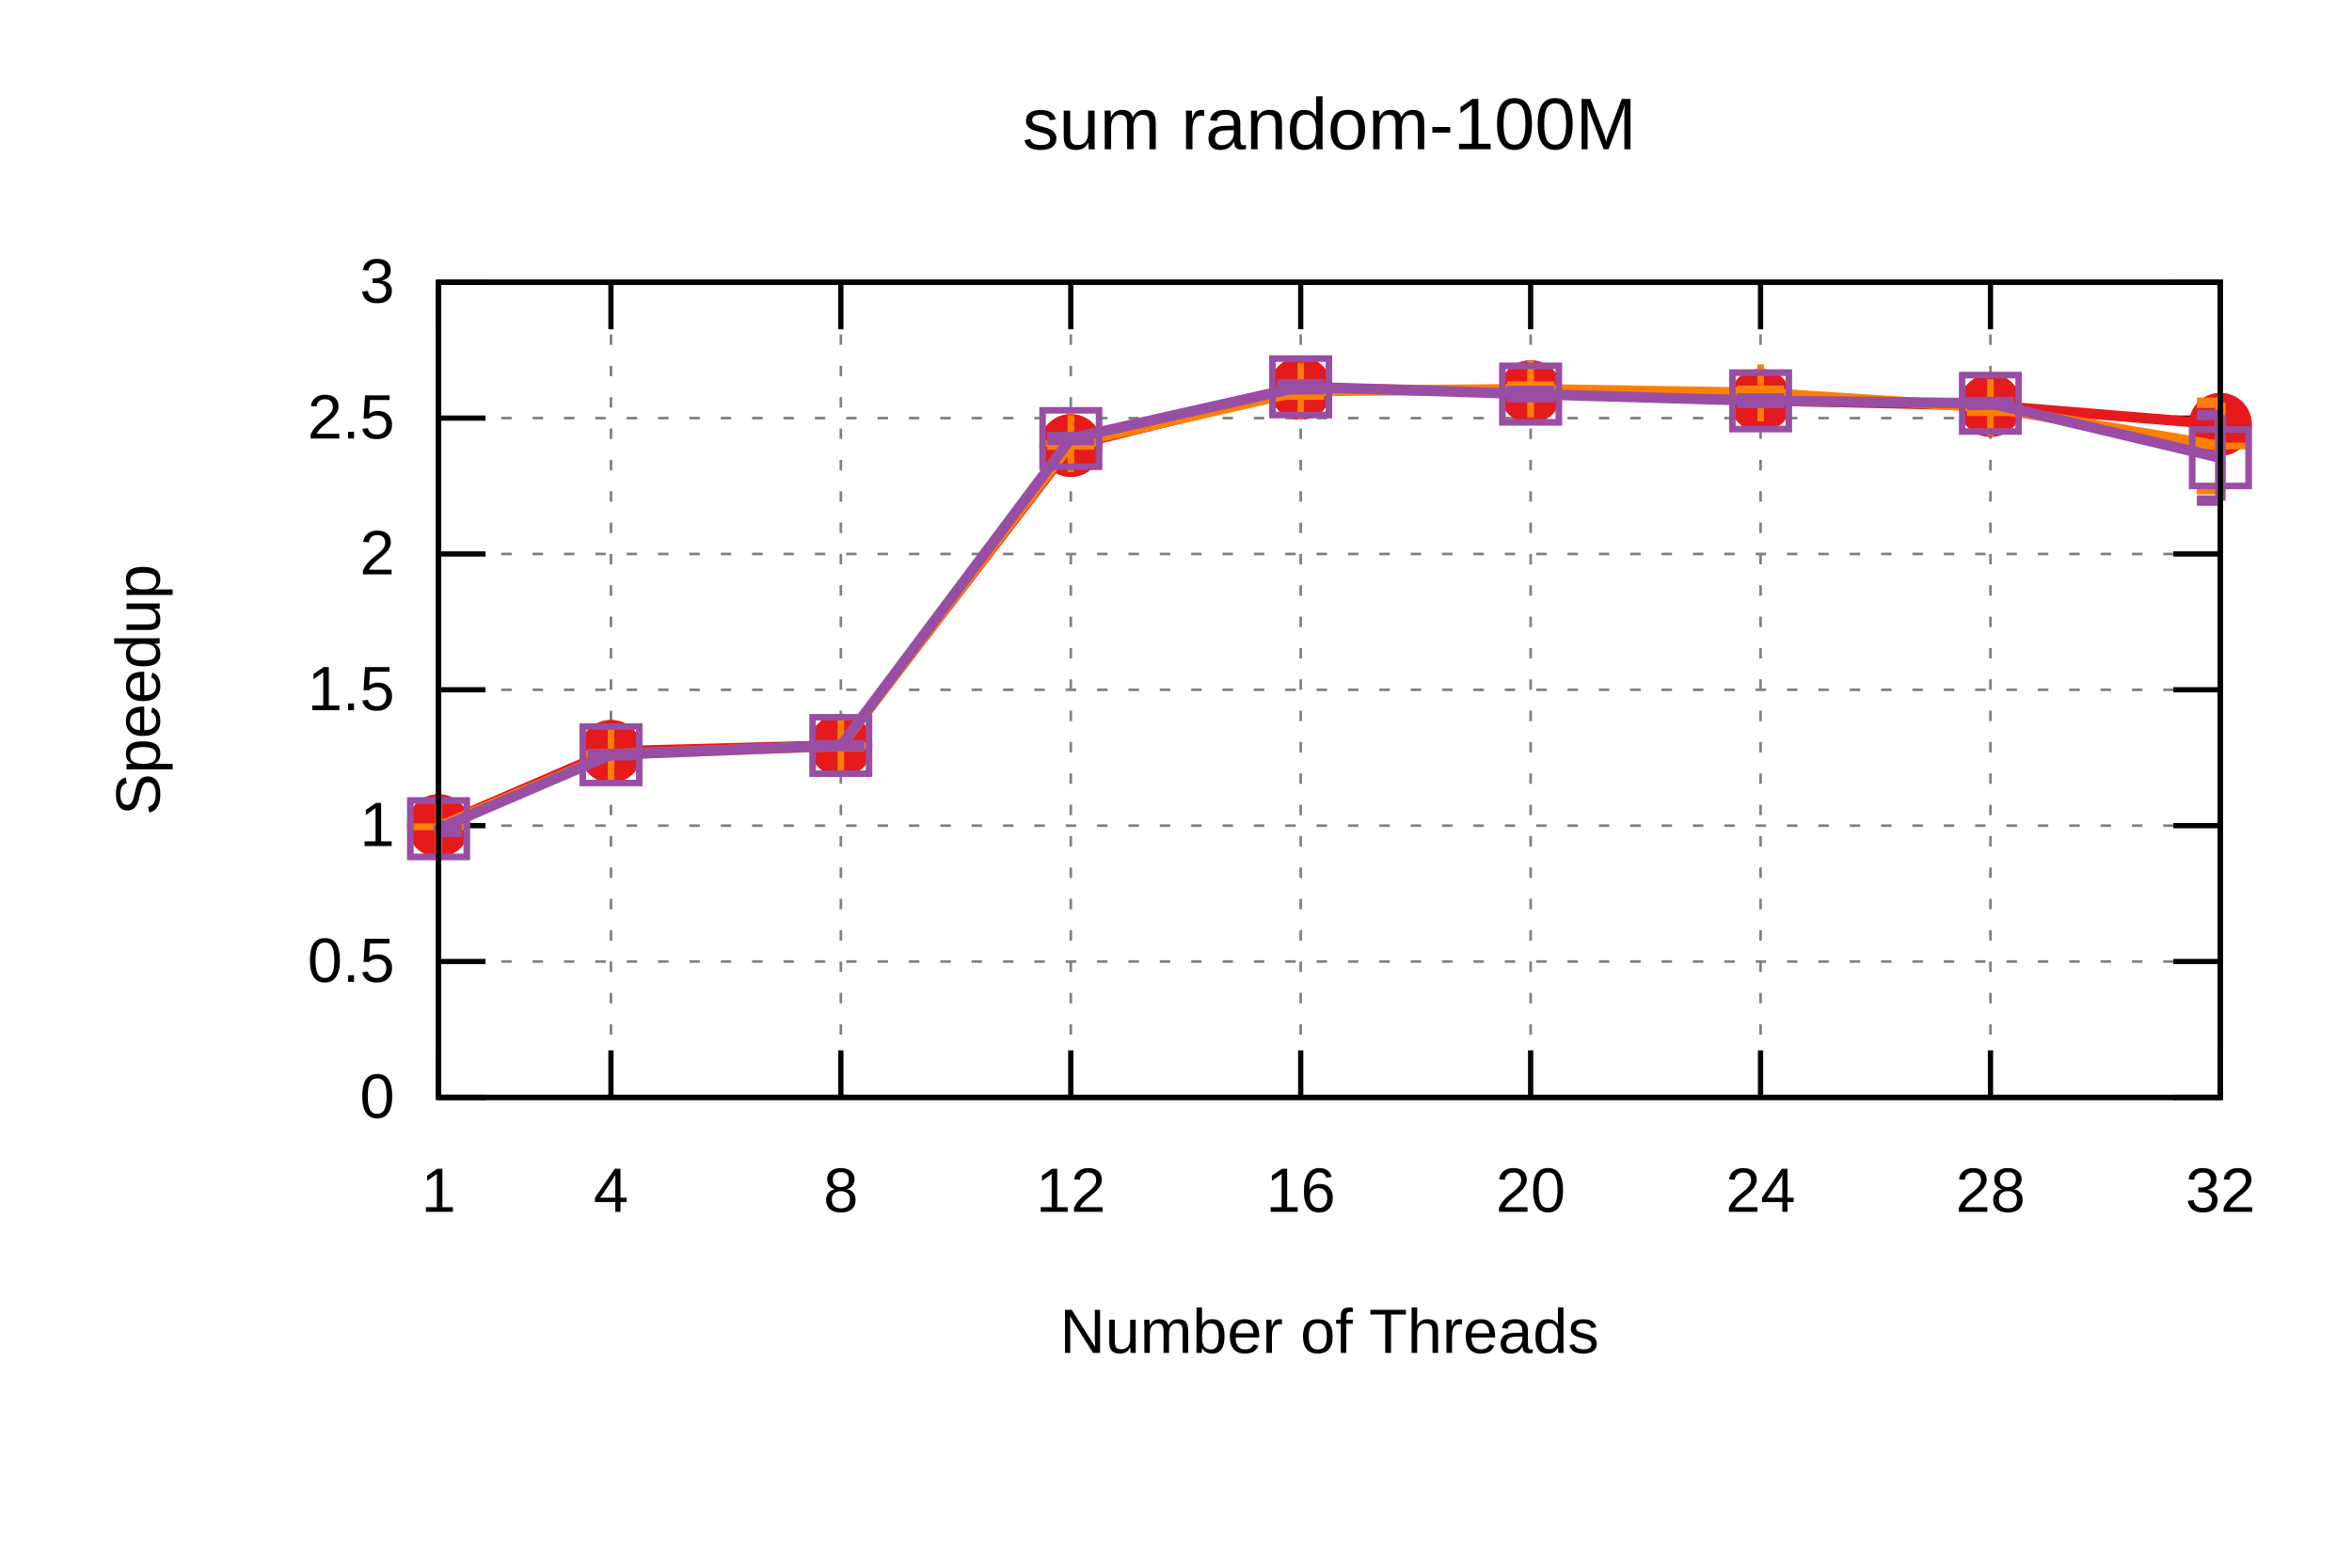
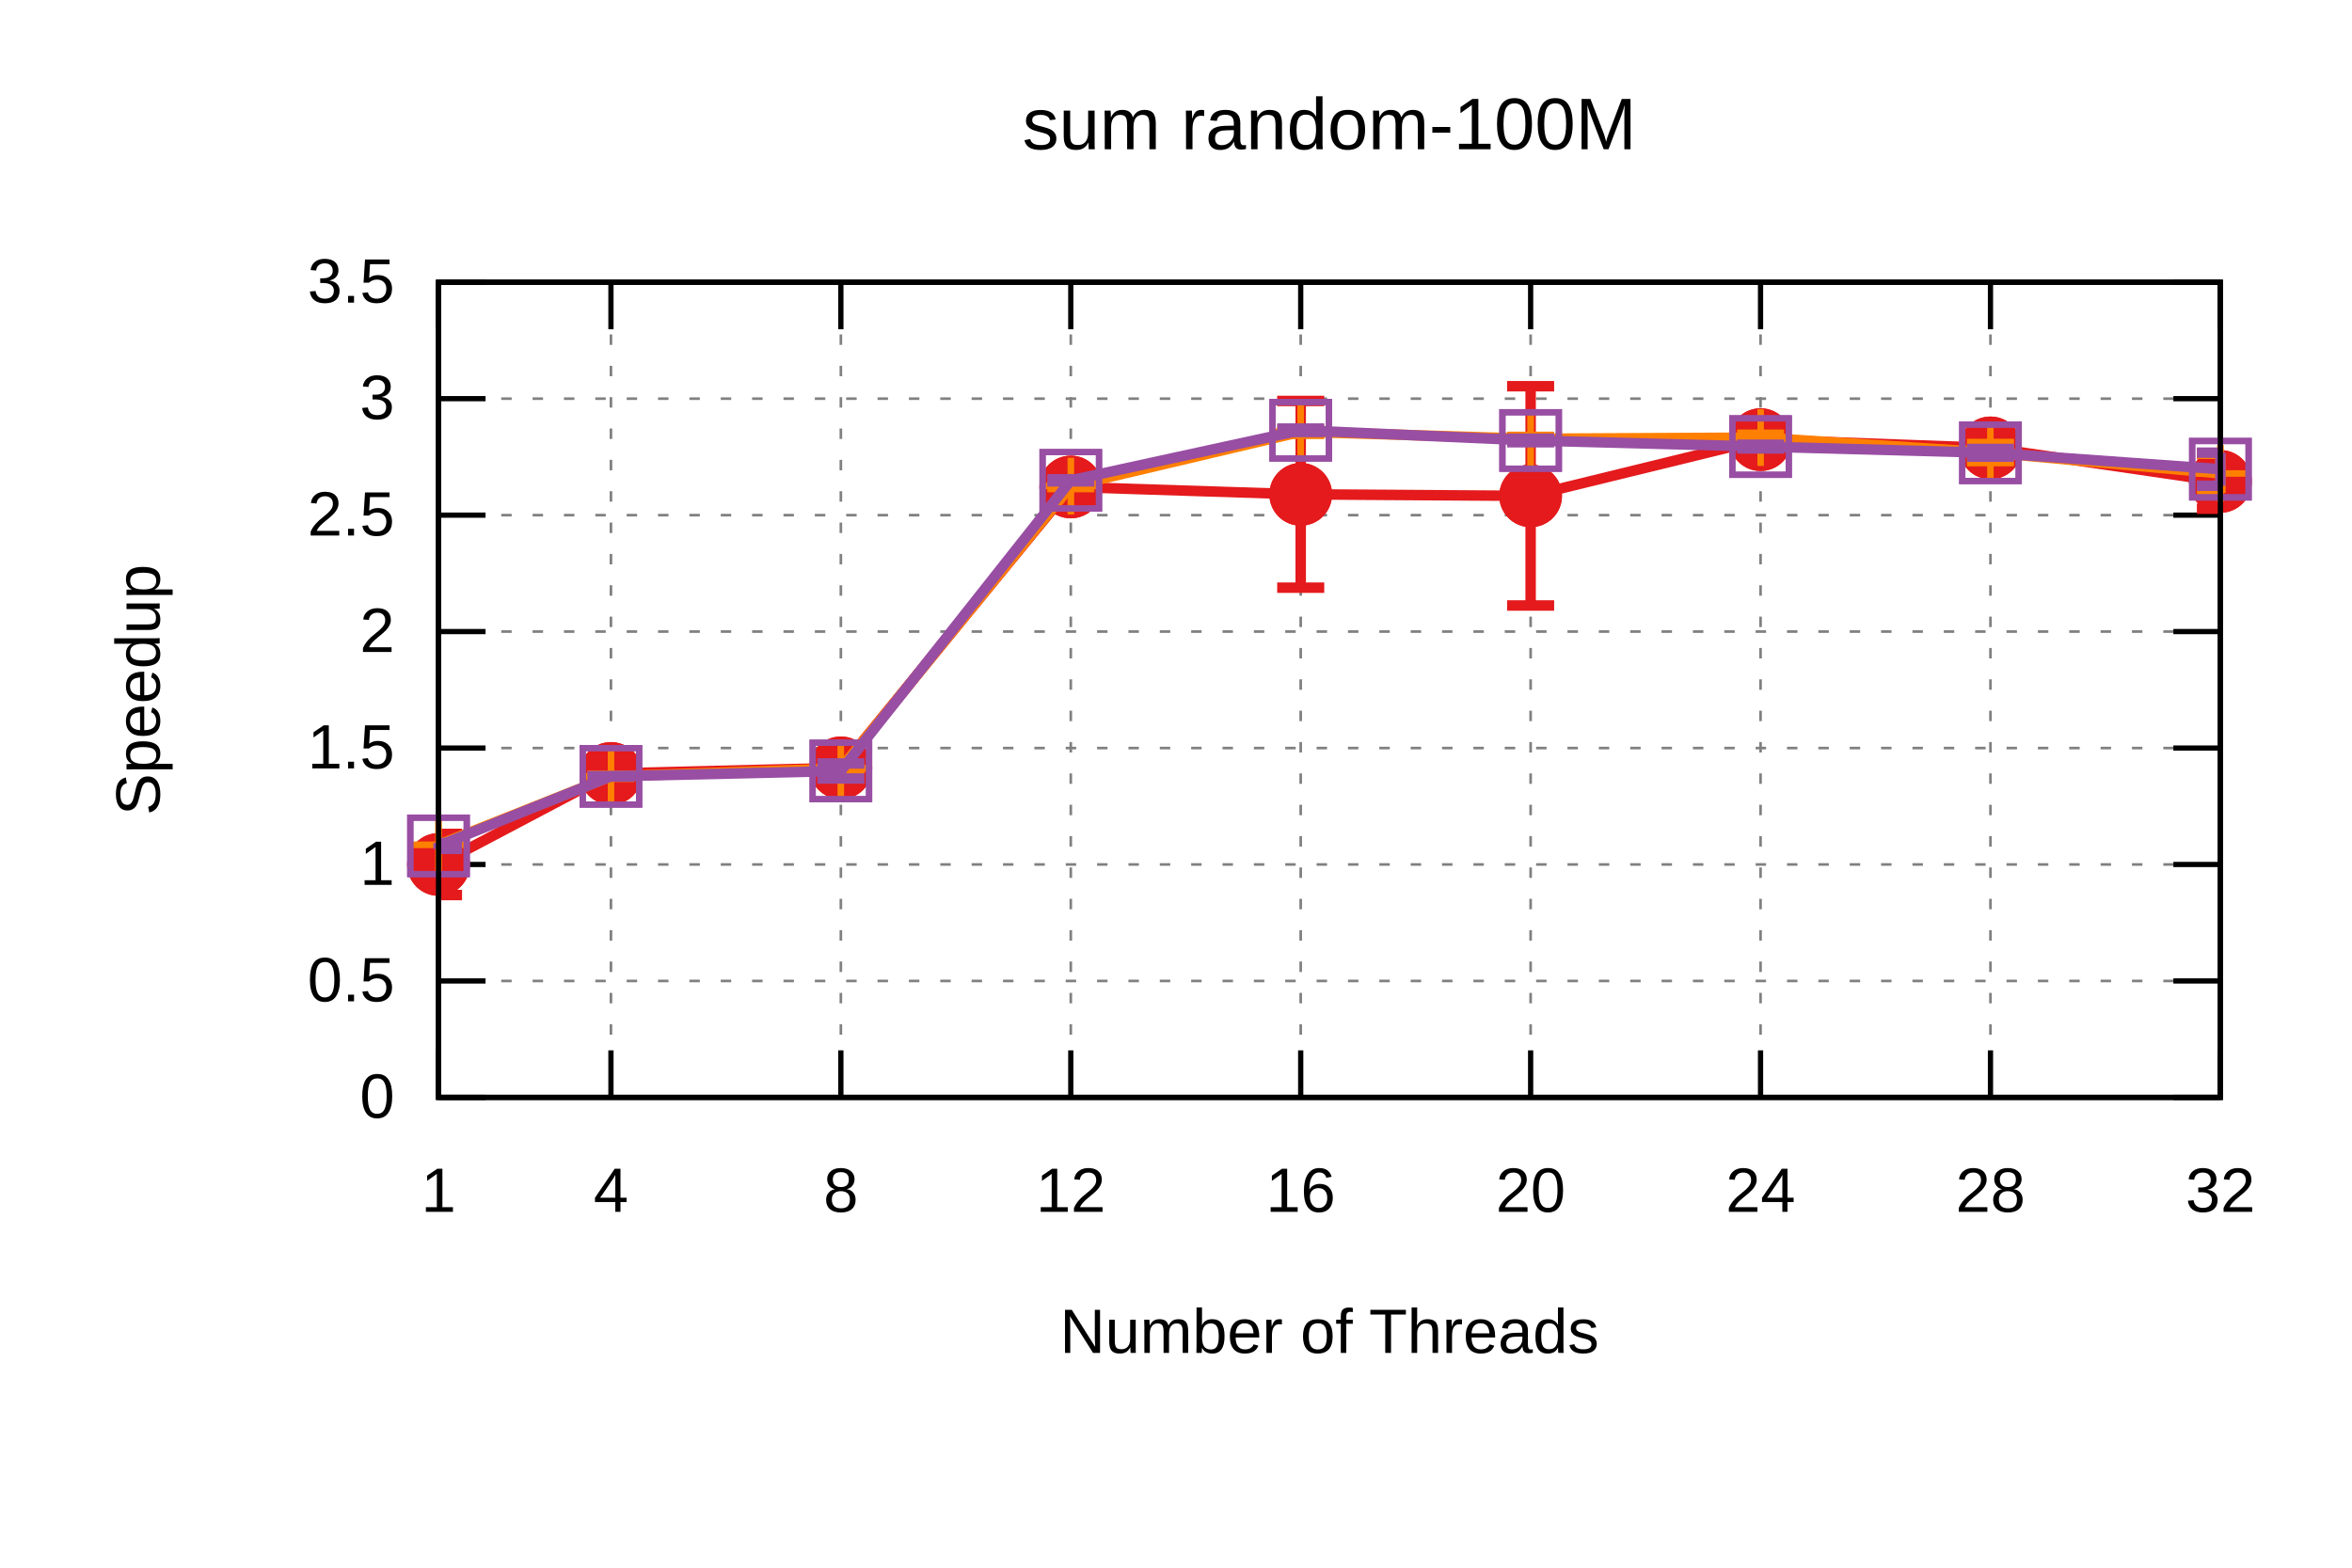
<svg xmlns="http://www.w3.org/2000/svg" xmlns:xlink="http://www.w3.org/1999/xlink" width="450" height="300" viewBox="0 0 450 300">
  <g id="gnuplot_canvas">
    <rect x="0" y="0" width="450" height="300" fill="none" />
    <defs>
      <circle id="gpDot" r="0.5" stroke-width="0.5" stroke="currentColor" />
      <path id="gpPt0" stroke-width="0.222" stroke="currentColor" d="M-1,0 h2 M0,-1 v2" />
      <path id="gpPt1" stroke-width="0.222" stroke="currentColor" d="M-1,-1 L1,1 M1,-1 L-1,1" />
      <path id="gpPt2" stroke-width="0.222" stroke="currentColor" d="M-1,0 L1,0 M0,-1 L0,1 M-1,-1 L1,1 M-1,1 L1,-1" />
      <rect id="gpPt3" stroke-width="0.222" stroke="currentColor" x="-1" y="-1" width="2" height="2" />
      <rect id="gpPt4" stroke-width="0.222" stroke="currentColor" fill="currentColor" x="-1" y="-1" width="2" height="2" />
      <circle id="gpPt5" stroke-width="0.222" stroke="currentColor" cx="0" cy="0" r="1" />
      <use xlink:href="#gpPt5" id="gpPt6" fill="currentColor" stroke="none" />
      <path id="gpPt7" stroke-width="0.222" stroke="currentColor" d="M0,-1.33 L-1.33,0.67 L1.33,0.67 z" />
      <use xlink:href="#gpPt7" id="gpPt8" fill="currentColor" stroke="none" />
      <use xlink:href="#gpPt7" id="gpPt9" stroke="currentColor" transform="rotate(180)" />
      <use xlink:href="#gpPt9" id="gpPt10" fill="currentColor" stroke="none" />
      <use xlink:href="#gpPt3" id="gpPt11" stroke="currentColor" transform="rotate(45)" />
      <use xlink:href="#gpPt11" id="gpPt12" fill="currentColor" stroke="none" />
      <path id="gpPt13" stroke-width="0.222" stroke="currentColor" d="M0,1.330 L1.265,0.411 L0.782,-1.067 L-0.782,-1.076 L-1.265,0.411 z" />
      <use xlink:href="#gpPt13" id="gpPt14" fill="currentColor" stroke="none" />
      <filter id="textbox" filterUnits="objectBoundingBox" x="0" y="0" height="1" width="1">
        <feFlood flood-color="white" flood-opacity="1" result="bgnd" />
        <feComposite in="SourceGraphic" in2="bgnd" operator="atop" />
      </filter>
      <filter id="greybox" filterUnits="objectBoundingBox" x="0" y="0" height="1" width="1">
        <feFlood flood-color="lightgrey" flood-opacity="1" result="grey" />
        <feComposite in="SourceGraphic" in2="grey" operator="atop" />
      </filter>
    </defs>
    <g fill="none" color="white" stroke="currentColor" stroke-width="1.00" stroke-linecap="butt" stroke-linejoin="miter">
</g>
    <g fill="none" color="black" stroke="currentColor" stroke-width="1.00" stroke-linecap="butt" stroke-linejoin="miter">
</g>
    <g fill="none" color="black" stroke="black" stroke-width="0.50" stroke-linecap="butt" stroke-linejoin="miter">
</g>
    <g fill="none" color="gray" stroke="currentColor" stroke-width="0.50" stroke-linecap="butt" stroke-linejoin="miter">
      <path stroke="gray" stroke-dasharray="2,4" class="gridline" d="M83.90,210.00 L424.82,210.00  " />
    </g>
    <g fill="none" color="gray" stroke="gray" stroke-width="1.00" stroke-linecap="butt" stroke-linejoin="miter">
</g>
    <g fill="none" color="black" stroke="currentColor" stroke-width="1.00" stroke-linecap="butt" stroke-linejoin="miter">
      <path stroke="black" d="M83.90,210.00 L92.90,210.00 M424.82,210.00 L415.82,210.00  " />
      <g transform="translate(75.51,213.90)" stroke="none" fill="black" font-family="Arial" font-size="12.00" text-anchor="end">
        <text>
          <tspan font-family="Arial"> 0</tspan>
        </text>
      </g>
    </g>
    <g fill="none" color="black" stroke="currentColor" stroke-width="1.00" stroke-linecap="butt" stroke-linejoin="miter">
</g>
    <g fill="none" color="black" stroke="black" stroke-width="0.50" stroke-linecap="butt" stroke-linejoin="miter">
</g>
    <g fill="none" color="gray" stroke="currentColor" stroke-width="0.50" stroke-linecap="butt" stroke-linejoin="miter">
-       <path stroke="gray" stroke-dasharray="2,4" class="gridline" d="M83.90,184.00 L424.82,184.00  " />
-     </g>
-     <g fill="none" color="gray" stroke="gray" stroke-width="1.00" stroke-linecap="butt" stroke-linejoin="miter">
- </g>
-     <g fill="none" color="black" stroke="currentColor" stroke-width="1.00" stroke-linecap="butt" stroke-linejoin="miter">
-       <path stroke="black" d="M83.90,184.00 L92.90,184.00 M424.82,184.00 L415.82,184.00  " />
-       <g transform="translate(75.51,187.90)" stroke="none" fill="black" font-family="Arial" font-size="12.00" text-anchor="end">
+       <path stroke="gray" stroke-dasharray="2,4" class="gridline" d="M83.90,187.72 L424.82,187.72  " />
+     </g>
+     <g fill="none" color="gray" stroke="gray" stroke-width="1.00" stroke-linecap="butt" stroke-linejoin="miter">
+ </g>
+     <g fill="none" color="black" stroke="currentColor" stroke-width="1.00" stroke-linecap="butt" stroke-linejoin="miter">
+       <path stroke="black" d="M83.90,187.72 L92.90,187.72 M424.82,187.72 L415.82,187.72  " />
+       <g transform="translate(75.51,191.62)" stroke="none" fill="black" font-family="Arial" font-size="12.00" text-anchor="end">
        <text>
          <tspan font-family="Arial"> 0.5</tspan>
        </text>
      </g>
    </g>
    <g fill="none" color="black" stroke="currentColor" stroke-width="1.00" stroke-linecap="butt" stroke-linejoin="miter">
</g>
    <g fill="none" color="black" stroke="black" stroke-width="0.50" stroke-linecap="butt" stroke-linejoin="miter">
</g>
    <g fill="none" color="gray" stroke="currentColor" stroke-width="0.50" stroke-linecap="butt" stroke-linejoin="miter">
-       <path stroke="gray" stroke-dasharray="2,4" class="gridline" d="M83.90,158.00 L424.82,158.00  " />
-     </g>
-     <g fill="none" color="gray" stroke="gray" stroke-width="1.00" stroke-linecap="butt" stroke-linejoin="miter">
- </g>
-     <g fill="none" color="black" stroke="currentColor" stroke-width="1.00" stroke-linecap="butt" stroke-linejoin="miter">
-       <path stroke="black" d="M83.90,158.00 L92.90,158.00 M424.82,158.00 L415.82,158.00  " />
-       <g transform="translate(75.51,161.90)" stroke="none" fill="black" font-family="Arial" font-size="12.00" text-anchor="end">
+       <path stroke="gray" stroke-dasharray="2,4" class="gridline" d="M83.90,165.43 L424.82,165.43  " />
+     </g>
+     <g fill="none" color="gray" stroke="gray" stroke-width="1.00" stroke-linecap="butt" stroke-linejoin="miter">
+ </g>
+     <g fill="none" color="black" stroke="currentColor" stroke-width="1.00" stroke-linecap="butt" stroke-linejoin="miter">
+       <path stroke="black" d="M83.90,165.43 L92.90,165.43 M424.82,165.43 L415.82,165.43  " />
+       <g transform="translate(75.51,169.33)" stroke="none" fill="black" font-family="Arial" font-size="12.00" text-anchor="end">
        <text>
          <tspan font-family="Arial"> 1</tspan>
        </text>
      </g>
    </g>
    <g fill="none" color="black" stroke="currentColor" stroke-width="1.00" stroke-linecap="butt" stroke-linejoin="miter">
</g>
    <g fill="none" color="black" stroke="black" stroke-width="0.50" stroke-linecap="butt" stroke-linejoin="miter">
</g>
    <g fill="none" color="gray" stroke="currentColor" stroke-width="0.50" stroke-linecap="butt" stroke-linejoin="miter">
-       <path stroke="gray" stroke-dasharray="2,4" class="gridline" d="M83.90,132.00 L424.82,132.00  " />
-     </g>
-     <g fill="none" color="gray" stroke="gray" stroke-width="1.00" stroke-linecap="butt" stroke-linejoin="miter">
- </g>
-     <g fill="none" color="black" stroke="currentColor" stroke-width="1.00" stroke-linecap="butt" stroke-linejoin="miter">
-       <path stroke="black" d="M83.90,132.00 L92.90,132.00 M424.82,132.00 L415.82,132.00  " />
-       <g transform="translate(75.51,135.90)" stroke="none" fill="black" font-family="Arial" font-size="12.00" text-anchor="end">
+       <path stroke="gray" stroke-dasharray="2,4" class="gridline" d="M83.90,143.15 L424.82,143.15  " />
+     </g>
+     <g fill="none" color="gray" stroke="gray" stroke-width="1.00" stroke-linecap="butt" stroke-linejoin="miter">
+ </g>
+     <g fill="none" color="black" stroke="currentColor" stroke-width="1.00" stroke-linecap="butt" stroke-linejoin="miter">
+       <path stroke="black" d="M83.90,143.15 L92.90,143.15 M424.82,143.15 L415.82,143.15  " />
+       <g transform="translate(75.51,147.05)" stroke="none" fill="black" font-family="Arial" font-size="12.00" text-anchor="end">
        <text>
          <tspan font-family="Arial"> 1.5</tspan>
        </text>
      </g>
    </g>
    <g fill="none" color="black" stroke="currentColor" stroke-width="1.00" stroke-linecap="butt" stroke-linejoin="miter">
</g>
    <g fill="none" color="black" stroke="black" stroke-width="0.50" stroke-linecap="butt" stroke-linejoin="miter">
</g>
    <g fill="none" color="gray" stroke="currentColor" stroke-width="0.50" stroke-linecap="butt" stroke-linejoin="miter">
-       <path stroke="gray" stroke-dasharray="2,4" class="gridline" d="M83.90,106.01 L424.82,106.01  " />
-     </g>
-     <g fill="none" color="gray" stroke="gray" stroke-width="1.00" stroke-linecap="butt" stroke-linejoin="miter">
- </g>
-     <g fill="none" color="black" stroke="currentColor" stroke-width="1.00" stroke-linecap="butt" stroke-linejoin="miter">
-       <path stroke="black" d="M83.90,106.01 L92.90,106.01 M424.82,106.01 L415.82,106.01  " />
-       <g transform="translate(75.51,109.91)" stroke="none" fill="black" font-family="Arial" font-size="12.00" text-anchor="end">
+       <path stroke="gray" stroke-dasharray="2,4" class="gridline" d="M83.90,120.86 L424.82,120.86  " />
+     </g>
+     <g fill="none" color="gray" stroke="gray" stroke-width="1.00" stroke-linecap="butt" stroke-linejoin="miter">
+ </g>
+     <g fill="none" color="black" stroke="currentColor" stroke-width="1.00" stroke-linecap="butt" stroke-linejoin="miter">
+       <path stroke="black" d="M83.90,120.86 L92.90,120.86 M424.82,120.86 L415.82,120.86  " />
+       <g transform="translate(75.51,124.76)" stroke="none" fill="black" font-family="Arial" font-size="12.00" text-anchor="end">
        <text>
          <tspan font-family="Arial"> 2</tspan>
        </text>
      </g>
    </g>
    <g fill="none" color="black" stroke="currentColor" stroke-width="1.00" stroke-linecap="butt" stroke-linejoin="miter">
</g>
    <g fill="none" color="black" stroke="black" stroke-width="0.50" stroke-linecap="butt" stroke-linejoin="miter">
</g>
    <g fill="none" color="gray" stroke="currentColor" stroke-width="0.50" stroke-linecap="butt" stroke-linejoin="miter">
-       <path stroke="gray" stroke-dasharray="2,4" class="gridline" d="M83.90,80.01 L424.82,80.01  " />
-     </g>
-     <g fill="none" color="gray" stroke="gray" stroke-width="1.00" stroke-linecap="butt" stroke-linejoin="miter">
- </g>
-     <g fill="none" color="black" stroke="currentColor" stroke-width="1.00" stroke-linecap="butt" stroke-linejoin="miter">
-       <path stroke="black" d="M83.90,80.01 L92.90,80.01 M424.82,80.01 L415.82,80.01  " />
-       <g transform="translate(75.51,83.91)" stroke="none" fill="black" font-family="Arial" font-size="12.00" text-anchor="end">
+       <path stroke="gray" stroke-dasharray="2,4" class="gridline" d="M83.90,98.58 L424.82,98.58  " />
+     </g>
+     <g fill="none" color="gray" stroke="gray" stroke-width="1.00" stroke-linecap="butt" stroke-linejoin="miter">
+ </g>
+     <g fill="none" color="black" stroke="currentColor" stroke-width="1.00" stroke-linecap="butt" stroke-linejoin="miter">
+       <path stroke="black" d="M83.90,98.58 L92.90,98.58 M424.82,98.58 L415.82,98.58  " />
+       <g transform="translate(75.51,102.48)" stroke="none" fill="black" font-family="Arial" font-size="12.00" text-anchor="end">
        <text>
          <tspan font-family="Arial"> 2.5</tspan>
+         </text>
+       </g>
+     </g>
+     <g fill="none" color="black" stroke="currentColor" stroke-width="1.00" stroke-linecap="butt" stroke-linejoin="miter">
+ </g>
+     <g fill="none" color="black" stroke="black" stroke-width="0.50" stroke-linecap="butt" stroke-linejoin="miter">
+ </g>
+     <g fill="none" color="gray" stroke="currentColor" stroke-width="0.50" stroke-linecap="butt" stroke-linejoin="miter">
+       <path stroke="gray" stroke-dasharray="2,4" class="gridline" d="M83.90,76.29 L424.82,76.29  " />
+     </g>
+     <g fill="none" color="gray" stroke="gray" stroke-width="1.00" stroke-linecap="butt" stroke-linejoin="miter">
+ </g>
+     <g fill="none" color="black" stroke="currentColor" stroke-width="1.00" stroke-linecap="butt" stroke-linejoin="miter">
+       <path stroke="black" d="M83.90,76.29 L92.90,76.29 M424.82,76.29 L415.82,76.29  " />
+       <g transform="translate(75.51,80.19)" stroke="none" fill="black" font-family="Arial" font-size="12.00" text-anchor="end">
+         <text>
+           <tspan font-family="Arial"> 3</tspan>
        </text>
      </g>
    </g>
    <g fill="none" color="black" stroke="currentColor" stroke-width="1.00" stroke-linecap="butt" stroke-linejoin="miter">
</g>
    <g fill="none" color="black" stroke="black" stroke-width="0.50" stroke-linecap="butt" stroke-linejoin="miter">
</g>
    <g fill="none" color="gray" stroke="currentColor" stroke-width="0.50" stroke-linecap="butt" stroke-linejoin="miter">
      <path stroke="gray" stroke-dasharray="2,4" class="gridline" d="M83.90,54.01 L424.82,54.01  " />
    </g>
    <g fill="none" color="gray" stroke="gray" stroke-width="1.00" stroke-linecap="butt" stroke-linejoin="miter">
</g>
    <g fill="none" color="black" stroke="currentColor" stroke-width="1.00" stroke-linecap="butt" stroke-linejoin="miter">
      <path stroke="black" d="M83.90,54.01 L92.90,54.01 M424.82,54.01 L415.82,54.01  " />
      <g transform="translate(75.51,57.91)" stroke="none" fill="black" font-family="Arial" font-size="12.00" text-anchor="end">
        <text>
-           <tspan font-family="Arial"> 3</tspan>
+           <tspan font-family="Arial"> 3.5</tspan>
        </text>
      </g>
    </g>
    <g fill="none" color="black" stroke="currentColor" stroke-width="1.00" stroke-linecap="butt" stroke-linejoin="miter">
</g>
    <g fill="none" color="black" stroke="black" stroke-width="0.50" stroke-linecap="butt" stroke-linejoin="miter">
</g>
    <g fill="none" color="gray" stroke="currentColor" stroke-width="0.50" stroke-linecap="butt" stroke-linejoin="miter">
      <path stroke="gray" stroke-dasharray="2,4" class="gridline" d="M83.90,210.00 L83.90,54.01  " />
    </g>
    <g fill="none" color="gray" stroke="gray" stroke-width="1.00" stroke-linecap="butt" stroke-linejoin="miter">
</g>
    <g fill="none" color="black" stroke="currentColor" stroke-width="1.00" stroke-linecap="butt" stroke-linejoin="miter">
      <path stroke="black" d="M83.90,210.00 L83.90,201.00 M83.90,54.01 L83.90,63.01  " />
      <g transform="translate(83.90,231.90)" stroke="none" fill="black" font-family="Arial" font-size="12.00" text-anchor="middle">
        <text>
          <tspan font-family="Arial"> 1</tspan>
        </text>
      </g>
    </g>
    <g fill="none" color="black" stroke="currentColor" stroke-width="1.00" stroke-linecap="butt" stroke-linejoin="miter">
</g>
    <g fill="none" color="black" stroke="black" stroke-width="0.50" stroke-linecap="butt" stroke-linejoin="miter">
</g>
    <g fill="none" color="gray" stroke="currentColor" stroke-width="0.50" stroke-linecap="butt" stroke-linejoin="miter">
      <path stroke="gray" stroke-dasharray="2,4" class="gridline" d="M116.89,210.00 L116.89,54.01  " />
    </g>
    <g fill="none" color="gray" stroke="gray" stroke-width="1.00" stroke-linecap="butt" stroke-linejoin="miter">
</g>
    <g fill="none" color="black" stroke="currentColor" stroke-width="1.00" stroke-linecap="butt" stroke-linejoin="miter">
      <path stroke="black" d="M116.89,210.00 L116.89,201.00 M116.89,54.01 L116.89,63.01  " />
      <g transform="translate(116.89,231.90)" stroke="none" fill="black" font-family="Arial" font-size="12.00" text-anchor="middle">
        <text>
          <tspan font-family="Arial"> 4</tspan>
        </text>
      </g>
    </g>
    <g fill="none" color="black" stroke="currentColor" stroke-width="1.00" stroke-linecap="butt" stroke-linejoin="miter">
</g>
    <g fill="none" color="black" stroke="black" stroke-width="0.50" stroke-linecap="butt" stroke-linejoin="miter">
</g>
    <g fill="none" color="gray" stroke="currentColor" stroke-width="0.50" stroke-linecap="butt" stroke-linejoin="miter">
      <path stroke="gray" stroke-dasharray="2,4" class="gridline" d="M160.88,210.00 L160.88,54.01  " />
    </g>
    <g fill="none" color="gray" stroke="gray" stroke-width="1.00" stroke-linecap="butt" stroke-linejoin="miter">
</g>
    <g fill="none" color="black" stroke="currentColor" stroke-width="1.00" stroke-linecap="butt" stroke-linejoin="miter">
      <path stroke="black" d="M160.88,210.00 L160.88,201.00 M160.88,54.01 L160.88,63.01  " />
      <g transform="translate(160.88,231.90)" stroke="none" fill="black" font-family="Arial" font-size="12.00" text-anchor="middle">
        <text>
          <tspan font-family="Arial"> 8</tspan>
        </text>
      </g>
    </g>
    <g fill="none" color="black" stroke="currentColor" stroke-width="1.00" stroke-linecap="butt" stroke-linejoin="miter">
</g>
    <g fill="none" color="black" stroke="black" stroke-width="0.50" stroke-linecap="butt" stroke-linejoin="miter">
</g>
    <g fill="none" color="gray" stroke="currentColor" stroke-width="0.50" stroke-linecap="butt" stroke-linejoin="miter">
      <path stroke="gray" stroke-dasharray="2,4" class="gridline" d="M204.87,210.00 L204.87,54.01  " />
    </g>
    <g fill="none" color="gray" stroke="gray" stroke-width="1.00" stroke-linecap="butt" stroke-linejoin="miter">
</g>
    <g fill="none" color="black" stroke="currentColor" stroke-width="1.00" stroke-linecap="butt" stroke-linejoin="miter">
      <path stroke="black" d="M204.87,210.00 L204.87,201.00 M204.87,54.01 L204.87,63.01  " />
      <g transform="translate(204.87,231.90)" stroke="none" fill="black" font-family="Arial" font-size="12.00" text-anchor="middle">
        <text>
          <tspan font-family="Arial"> 12</tspan>
        </text>
      </g>
    </g>
    <g fill="none" color="black" stroke="currentColor" stroke-width="1.00" stroke-linecap="butt" stroke-linejoin="miter">
</g>
    <g fill="none" color="black" stroke="black" stroke-width="0.50" stroke-linecap="butt" stroke-linejoin="miter">
</g>
    <g fill="none" color="gray" stroke="currentColor" stroke-width="0.50" stroke-linecap="butt" stroke-linejoin="miter">
      <path stroke="gray" stroke-dasharray="2,4" class="gridline" d="M248.86,210.00 L248.86,54.01  " />
    </g>
    <g fill="none" color="gray" stroke="gray" stroke-width="1.00" stroke-linecap="butt" stroke-linejoin="miter">
</g>
    <g fill="none" color="black" stroke="currentColor" stroke-width="1.00" stroke-linecap="butt" stroke-linejoin="miter">
      <path stroke="black" d="M248.86,210.00 L248.86,201.00 M248.86,54.01 L248.86,63.01  " />
      <g transform="translate(248.86,231.90)" stroke="none" fill="black" font-family="Arial" font-size="12.00" text-anchor="middle">
        <text>
          <tspan font-family="Arial"> 16</tspan>
        </text>
      </g>
    </g>
    <g fill="none" color="black" stroke="currentColor" stroke-width="1.00" stroke-linecap="butt" stroke-linejoin="miter">
</g>
    <g fill="none" color="black" stroke="black" stroke-width="0.50" stroke-linecap="butt" stroke-linejoin="miter">
</g>
    <g fill="none" color="gray" stroke="currentColor" stroke-width="0.50" stroke-linecap="butt" stroke-linejoin="miter">
      <path stroke="gray" stroke-dasharray="2,4" class="gridline" d="M292.85,210.00 L292.85,54.01  " />
    </g>
    <g fill="none" color="gray" stroke="gray" stroke-width="1.00" stroke-linecap="butt" stroke-linejoin="miter">
</g>
    <g fill="none" color="black" stroke="currentColor" stroke-width="1.00" stroke-linecap="butt" stroke-linejoin="miter">
      <path stroke="black" d="M292.85,210.00 L292.85,201.00 M292.85,54.01 L292.85,63.01  " />
      <g transform="translate(292.85,231.90)" stroke="none" fill="black" font-family="Arial" font-size="12.00" text-anchor="middle">
        <text>
          <tspan font-family="Arial"> 20</tspan>
        </text>
      </g>
    </g>
    <g fill="none" color="black" stroke="currentColor" stroke-width="1.00" stroke-linecap="butt" stroke-linejoin="miter">
</g>
    <g fill="none" color="black" stroke="black" stroke-width="0.50" stroke-linecap="butt" stroke-linejoin="miter">
</g>
    <g fill="none" color="gray" stroke="currentColor" stroke-width="0.50" stroke-linecap="butt" stroke-linejoin="miter">
      <path stroke="gray" stroke-dasharray="2,4" class="gridline" d="M336.84,210.00 L336.84,54.01  " />
    </g>
    <g fill="none" color="gray" stroke="gray" stroke-width="1.00" stroke-linecap="butt" stroke-linejoin="miter">
</g>
    <g fill="none" color="black" stroke="currentColor" stroke-width="1.00" stroke-linecap="butt" stroke-linejoin="miter">
      <path stroke="black" d="M336.84,210.00 L336.84,201.00 M336.84,54.01 L336.84,63.01  " />
      <g transform="translate(336.84,231.90)" stroke="none" fill="black" font-family="Arial" font-size="12.00" text-anchor="middle">
        <text>
          <tspan font-family="Arial"> 24</tspan>
        </text>
      </g>
    </g>
    <g fill="none" color="black" stroke="currentColor" stroke-width="1.00" stroke-linecap="butt" stroke-linejoin="miter">
</g>
    <g fill="none" color="black" stroke="black" stroke-width="0.50" stroke-linecap="butt" stroke-linejoin="miter">
</g>
    <g fill="none" color="gray" stroke="currentColor" stroke-width="0.50" stroke-linecap="butt" stroke-linejoin="miter">
      <path stroke="gray" stroke-dasharray="2,4" class="gridline" d="M380.83,210.00 L380.83,54.01  " />
    </g>
    <g fill="none" color="gray" stroke="gray" stroke-width="1.00" stroke-linecap="butt" stroke-linejoin="miter">
</g>
    <g fill="none" color="black" stroke="currentColor" stroke-width="1.00" stroke-linecap="butt" stroke-linejoin="miter">
      <path stroke="black" d="M380.83,210.00 L380.83,201.00 M380.83,54.01 L380.83,63.01  " />
      <g transform="translate(380.83,231.90)" stroke="none" fill="black" font-family="Arial" font-size="12.00" text-anchor="middle">
        <text>
          <tspan font-family="Arial"> 28</tspan>
        </text>
      </g>
    </g>
    <g fill="none" color="black" stroke="currentColor" stroke-width="1.00" stroke-linecap="butt" stroke-linejoin="miter">
</g>
    <g fill="none" color="black" stroke="black" stroke-width="0.50" stroke-linecap="butt" stroke-linejoin="miter">
</g>
    <g fill="none" color="gray" stroke="currentColor" stroke-width="0.50" stroke-linecap="butt" stroke-linejoin="miter">
      <path stroke="gray" stroke-dasharray="2,4" class="gridline" d="M424.82,210.00 L424.82,54.01  " />
    </g>
    <g fill="none" color="gray" stroke="gray" stroke-width="1.00" stroke-linecap="butt" stroke-linejoin="miter">
</g>
    <g fill="none" color="black" stroke="currentColor" stroke-width="1.00" stroke-linecap="butt" stroke-linejoin="miter">
      <path stroke="black" d="M424.82,210.00 L424.82,201.00 M424.82,54.01 L424.82,63.01  " />
      <g transform="translate(424.82,231.90)" stroke="none" fill="black" font-family="Arial" font-size="12.00" text-anchor="middle">
        <text>
          <tspan font-family="Arial"> 32</tspan>
        </text>
      </g>
    </g>
    <g fill="none" color="black" stroke="currentColor" stroke-width="1.00" stroke-linecap="butt" stroke-linejoin="miter">
</g>
    <g fill="none" color="black" stroke="currentColor" stroke-width="1.00" stroke-linecap="butt" stroke-linejoin="miter">
      <path stroke="black" d="M83.90,54.01 L83.90,210.00 L424.82,210.00 L424.82,54.01 L83.90,54.01 Z  " />
    </g>
    <g fill="none" color="black" stroke="currentColor" stroke-width="1.00" stroke-linecap="butt" stroke-linejoin="miter">
      <g transform="translate(30.55,132.01) rotate(270)" stroke="none" fill="black" font-family="Arial" font-size="12.00" text-anchor="middle">
        <text>
          <tspan font-family="Arial">Speedup</tspan>
        </text>
      </g>
    </g>
    <g fill="none" color="black" stroke="currentColor" stroke-width="1.00" stroke-linecap="butt" stroke-linejoin="miter">
      <g transform="translate(254.36,258.90)" stroke="none" fill="black" font-family="Arial" font-size="12.00" text-anchor="middle">
        <text>
          <tspan font-family="Arial">Number of Threads</tspan>
        </text>
      </g>
    </g>
    <g fill="none" color="black" stroke="currentColor" stroke-width="1.00" stroke-linecap="butt" stroke-linejoin="miter">
</g>
    <g id="gnuplot_plot_1">
      <g fill="none" color="white" stroke="currentColor" stroke-width="2.00" stroke-linecap="butt" stroke-linejoin="miter">
</g>
      <g fill="none" color="black" stroke="currentColor" stroke-width="2.00" stroke-linecap="butt" stroke-linejoin="miter">
-         <path stroke="rgb(228,  26,  28)" d="M83.90,158.28 L83.90,157.73 M83.90,158.28 L88.40,158.28 M83.90,157.73 L88.40,157.73 M116.89,143.83 L116.89,143.74   M112.39,143.83 L121.39,143.83 M112.39,143.74 L121.39,143.74 M160.88,142.70 L160.88,142.56 M156.38,142.70 L165.38,142.70   M156.38,142.56 L165.38,142.56 M204.87,85.51 L204.87,85.01 M200.37,85.51 L209.37,85.51 M200.37,85.01 L209.37,85.01   M248.86,75.06 L248.86,73.55 M244.36,75.06 L253.36,75.06 M244.36,73.55 L253.36,73.55 M292.85,75.45 L292.85,74.48   M288.35,75.45 L297.35,75.45 M288.35,74.48 L297.35,74.48 M336.84,77.15 L336.84,76.05 M332.34,77.15 L341.34,77.15   M332.34,76.05 L341.34,76.05 M380.83,78.32 L380.83,76.88 M376.33,78.32 L385.33,78.32 M376.33,76.88 L385.33,76.88   M424.82,84.55 L424.82,77.86 M420.32,84.55 L424.82,84.55 M420.32,77.86 L424.82,77.86  " />
-       </g>
-       <g fill="none" color="black" stroke="currentColor" stroke-width="2.00" stroke-linecap="butt" stroke-linejoin="miter">
-         <use xlink:href="#gpPt6" transform="translate(83.90,158.00) scale(5.40)" color="rgb(228,  26,  28)" />
-         <use xlink:href="#gpPt6" transform="translate(116.89,143.79) scale(5.40)" color="rgb(228,  26,  28)" />
-         <use xlink:href="#gpPt6" transform="translate(160.88,142.63) scale(5.40)" color="rgb(228,  26,  28)" />
-         <use xlink:href="#gpPt6" transform="translate(204.87,85.26) scale(5.40)" color="rgb(228,  26,  28)" />
-         <use xlink:href="#gpPt6" transform="translate(248.86,74.31) scale(5.40)" color="rgb(228,  26,  28)" />
-         <use xlink:href="#gpPt6" transform="translate(292.85,74.96) scale(5.40)" color="rgb(228,  26,  28)" />
-         <use xlink:href="#gpPt6" transform="translate(336.84,76.60) scale(5.40)" color="rgb(228,  26,  28)" />
-         <use xlink:href="#gpPt6" transform="translate(380.83,77.60) scale(5.40)" color="rgb(228,  26,  28)" />
-         <use xlink:href="#gpPt6" transform="translate(424.82,81.20) scale(5.40)" color="rgb(228,  26,  28)" />
+         <path stroke="rgb(228,  26,  28)" d="M83.90,171.28 L83.90,159.58 M83.90,171.28 L88.40,171.28 M83.90,159.58 L88.40,159.58 M116.89,148.05 L116.89,147.96   M112.39,148.05 L121.39,148.05 M112.39,147.96 L121.39,147.96 M160.88,147.00 L160.88,146.88 M156.38,147.00 L165.38,147.00   M156.38,146.88 L165.38,146.88 M204.87,93.45 L204.87,92.94 M200.37,93.45 L209.37,93.45 M200.37,92.94 L209.37,92.94   M248.86,112.46 L248.86,76.73 M244.36,112.46 L253.36,112.46 M244.36,76.73 L253.36,76.73 M292.85,115.87 L292.85,73.91   M288.35,115.87 L297.35,115.87 M288.35,73.91 L297.35,73.91 M336.84,84.39 L336.84,83.87 M332.34,84.39 L341.34,84.39   M332.34,83.87 L341.34,83.87 M380.83,86.15 L380.83,85.27 M376.33,86.15 L385.33,86.15 M376.33,85.27 L385.33,85.27   M424.82,97.35 L424.82,86.91 M420.32,97.35 L424.82,97.35 M420.32,86.91 L424.82,86.91  " />
+       </g>
+       <g fill="none" color="black" stroke="currentColor" stroke-width="2.00" stroke-linecap="butt" stroke-linejoin="miter">
+         <use xlink:href="#gpPt6" transform="translate(83.90,165.43) scale(5.40)" color="rgb(228,  26,  28)" />
+         <use xlink:href="#gpPt6" transform="translate(116.89,148.01) scale(5.40)" color="rgb(228,  26,  28)" />
+         <use xlink:href="#gpPt6" transform="translate(160.88,146.94) scale(5.40)" color="rgb(228,  26,  28)" />
+         <use xlink:href="#gpPt6" transform="translate(204.87,93.19) scale(5.40)" color="rgb(228,  26,  28)" />
+         <use xlink:href="#gpPt6" transform="translate(248.86,94.60) scale(5.40)" color="rgb(228,  26,  28)" />
+         <use xlink:href="#gpPt6" transform="translate(292.85,94.89) scale(5.40)" color="rgb(228,  26,  28)" />
+         <use xlink:href="#gpPt6" transform="translate(336.84,84.13) scale(5.40)" color="rgb(228,  26,  28)" />
+         <use xlink:href="#gpPt6" transform="translate(380.83,85.71) scale(5.40)" color="rgb(228,  26,  28)" />
+         <use xlink:href="#gpPt6" transform="translate(424.82,92.13) scale(5.40)" color="rgb(228,  26,  28)" />
      </g>
    </g>
    <g id="gnuplot_plot_2">
      <g fill="none" color="black" stroke="currentColor" stroke-width="2.00" stroke-linecap="butt" stroke-linejoin="miter">
-         <path stroke="rgb(228,  26,  28)" d="M83.90,158.00 L116.89,143.79 L160.88,142.63 L204.87,85.26 L248.86,74.31 L292.85,74.96 L336.84,76.60 L380.83,77.60   L424.82,81.20  " />
-         <use xlink:href="#gpPt6" transform="translate(83.90,158.00) scale(5.40)" color="rgb(228,  26,  28)" />
-         <use xlink:href="#gpPt6" transform="translate(116.89,143.79) scale(5.40)" color="rgb(228,  26,  28)" />
-         <use xlink:href="#gpPt6" transform="translate(160.88,142.63) scale(5.40)" color="rgb(228,  26,  28)" />
-         <use xlink:href="#gpPt6" transform="translate(204.87,85.26) scale(5.40)" color="rgb(228,  26,  28)" />
-         <use xlink:href="#gpPt6" transform="translate(248.86,74.31) scale(5.40)" color="rgb(228,  26,  28)" />
-         <use xlink:href="#gpPt6" transform="translate(292.85,74.96) scale(5.40)" color="rgb(228,  26,  28)" />
-         <use xlink:href="#gpPt6" transform="translate(336.84,76.60) scale(5.40)" color="rgb(228,  26,  28)" />
-         <use xlink:href="#gpPt6" transform="translate(380.83,77.60) scale(5.40)" color="rgb(228,  26,  28)" />
-         <use xlink:href="#gpPt6" transform="translate(424.82,81.20) scale(5.40)" color="rgb(228,  26,  28)" />
+         <path stroke="rgb(228,  26,  28)" d="M83.90,165.43 L116.89,148.01 L160.88,146.94 L204.87,93.19 L248.86,94.60 L292.85,94.89 L336.84,84.13 L380.83,85.71   L424.82,92.13  " />
+         <use xlink:href="#gpPt6" transform="translate(83.90,165.43) scale(5.40)" color="rgb(228,  26,  28)" />
+         <use xlink:href="#gpPt6" transform="translate(116.89,148.01) scale(5.40)" color="rgb(228,  26,  28)" />
+         <use xlink:href="#gpPt6" transform="translate(160.88,146.94) scale(5.40)" color="rgb(228,  26,  28)" />
+         <use xlink:href="#gpPt6" transform="translate(204.87,93.19) scale(5.40)" color="rgb(228,  26,  28)" />
+         <use xlink:href="#gpPt6" transform="translate(248.86,94.60) scale(5.40)" color="rgb(228,  26,  28)" />
+         <use xlink:href="#gpPt6" transform="translate(292.85,94.89) scale(5.40)" color="rgb(228,  26,  28)" />
+         <use xlink:href="#gpPt6" transform="translate(336.84,84.13) scale(5.40)" color="rgb(228,  26,  28)" />
+         <use xlink:href="#gpPt6" transform="translate(380.83,85.71) scale(5.40)" color="rgb(228,  26,  28)" />
+         <use xlink:href="#gpPt6" transform="translate(424.82,92.13) scale(5.40)" color="rgb(228,  26,  28)" />
      </g>
    </g>
    <g id="gnuplot_plot_3">
      <g fill="none" color="black" stroke="currentColor" stroke-width="2.00" stroke-linecap="butt" stroke-linejoin="miter">
-         <path stroke="rgb(255, 127,   0)" d="M83.90,158.68 L83.90,157.76 M83.90,158.68 L88.40,158.68 M83.90,157.76 L88.40,157.76 M116.89,144.41 L116.89,144.28   M112.39,144.41 L121.39,144.41 M112.39,144.28 L121.39,144.28 M160.88,142.80 L160.88,142.67 M156.38,142.80 L165.38,142.80   M156.38,142.67 L165.38,142.67 M204.87,85.06 L204.87,84.72 M200.37,85.06 L209.37,85.06 M200.37,84.72 L209.37,84.72   M248.86,75.52 L248.86,74.16 M244.36,75.52 L253.36,75.52 M244.36,74.16 L253.36,74.16 M292.85,74.95 L292.85,73.98   M288.35,74.95 L297.35,74.95 M288.35,73.98 L297.35,73.98 M336.84,75.56 L336.84,74.77 M332.34,75.56 L341.34,75.56   M332.34,74.77 L341.34,74.77 M380.83,78.61 L380.83,77.36 M376.33,78.61 L385.33,78.61 M376.33,77.36 L385.33,77.36   M424.82,93.61 L424.82,77.07 M420.32,93.61 L424.82,93.61 M420.32,77.07 L424.82,77.07  " />
-       </g>
-       <g fill="none" color="black" stroke="currentColor" stroke-width="2.00" stroke-linecap="butt" stroke-linejoin="miter">
-         <use xlink:href="#gpPt0" transform="translate(83.90,158.22) scale(5.40)" color="rgb(255, 127,   0)" />
-         <use xlink:href="#gpPt0" transform="translate(116.89,144.34) scale(5.40)" color="rgb(255, 127,   0)" />
-         <use xlink:href="#gpPt0" transform="translate(160.88,142.74) scale(5.40)" color="rgb(255, 127,   0)" />
-         <use xlink:href="#gpPt0" transform="translate(204.87,84.89) scale(5.40)" color="rgb(255, 127,   0)" />
-         <use xlink:href="#gpPt0" transform="translate(248.86,74.84) scale(5.40)" color="rgb(255, 127,   0)" />
-         <use xlink:href="#gpPt0" transform="translate(292.85,74.46) scale(5.40)" color="rgb(255, 127,   0)" />
-         <use xlink:href="#gpPt0" transform="translate(336.84,75.17) scale(5.40)" color="rgb(255, 127,   0)" />
-         <use xlink:href="#gpPt0" transform="translate(380.83,77.99) scale(5.40)" color="rgb(255, 127,   0)" />
-         <use xlink:href="#gpPt0" transform="translate(424.82,85.34) scale(5.40)" color="rgb(255, 127,   0)" />
+         <path stroke="rgb(255, 127,   0)" d="M83.90,162.09 L83.90,161.23 M83.90,162.09 L88.40,162.09 M83.90,161.23 L88.40,161.23 M116.89,148.66 L116.89,148.45   M112.39,148.66 L121.39,148.66 M112.39,148.45 L121.39,148.45 M160.88,147.15 L160.88,146.96 M156.38,147.15 L165.38,147.15   M156.38,146.96 L165.38,146.96 M204.87,93.21 L204.87,92.84 M200.37,93.21 L209.37,93.21 M200.37,92.84 L209.37,92.84   M248.86,83.02 L248.86,82.23 M244.36,83.02 L253.36,83.02 M244.36,82.23 L253.36,82.23 M292.85,84.32 L292.85,83.60   M288.35,84.32 L297.35,84.32 M288.35,83.60 L297.35,83.60 M336.84,84.29 L336.84,83.19 M332.34,84.29 L341.34,84.29   M332.34,83.19 L341.34,83.19 M380.83,88.24 L380.83,84.96 M376.33,88.24 L385.33,88.24 M376.33,84.96 L385.33,84.96   M424.82,94.34 L424.82,86.84 M420.32,94.34 L424.82,94.34 M420.32,86.84 L424.82,86.84  " />
+       </g>
+       <g fill="none" color="black" stroke="currentColor" stroke-width="2.00" stroke-linecap="butt" stroke-linejoin="miter">
+         <use xlink:href="#gpPt0" transform="translate(83.90,161.66) scale(5.40)" color="rgb(255, 127,   0)" />
+         <use xlink:href="#gpPt0" transform="translate(116.89,148.56) scale(5.40)" color="rgb(255, 127,   0)" />
+         <use xlink:href="#gpPt0" transform="translate(160.88,147.06) scale(5.40)" color="rgb(255, 127,   0)" />
+         <use xlink:href="#gpPt0" transform="translate(204.87,93.02) scale(5.40)" color="rgb(255, 127,   0)" />
+         <use xlink:href="#gpPt0" transform="translate(248.86,82.63) scale(5.40)" color="rgb(255, 127,   0)" />
+         <use xlink:href="#gpPt0" transform="translate(292.85,83.96) scale(5.40)" color="rgb(255, 127,   0)" />
+         <use xlink:href="#gpPt0" transform="translate(336.84,83.74) scale(5.40)" color="rgb(255, 127,   0)" />
+         <use xlink:href="#gpPt0" transform="translate(380.83,86.60) scale(5.40)" color="rgb(255, 127,   0)" />
+         <use xlink:href="#gpPt0" transform="translate(424.82,90.59) scale(5.40)" color="rgb(255, 127,   0)" />
      </g>
    </g>
    <g id="gnuplot_plot_4">
      <g fill="none" color="black" stroke="currentColor" stroke-width="2.00" stroke-linecap="butt" stroke-linejoin="miter">
-         <path stroke="rgb(255, 127,   0)" d="M83.90,158.22 L116.89,144.34 L160.88,142.74 L204.87,84.89 L248.86,74.84 L292.85,74.46 L336.84,75.17 L380.83,77.99   L424.82,85.34  " />
-         <use xlink:href="#gpPt0" transform="translate(83.90,158.22) scale(5.40)" color="rgb(255, 127,   0)" />
-         <use xlink:href="#gpPt0" transform="translate(116.89,144.34) scale(5.40)" color="rgb(255, 127,   0)" />
-         <use xlink:href="#gpPt0" transform="translate(160.88,142.74) scale(5.40)" color="rgb(255, 127,   0)" />
-         <use xlink:href="#gpPt0" transform="translate(204.87,84.89) scale(5.40)" color="rgb(255, 127,   0)" />
-         <use xlink:href="#gpPt0" transform="translate(248.86,74.84) scale(5.40)" color="rgb(255, 127,   0)" />
-         <use xlink:href="#gpPt0" transform="translate(292.85,74.46) scale(5.40)" color="rgb(255, 127,   0)" />
-         <use xlink:href="#gpPt0" transform="translate(336.84,75.17) scale(5.40)" color="rgb(255, 127,   0)" />
-         <use xlink:href="#gpPt0" transform="translate(380.83,77.99) scale(5.40)" color="rgb(255, 127,   0)" />
-         <use xlink:href="#gpPt0" transform="translate(424.82,85.34) scale(5.40)" color="rgb(255, 127,   0)" />
+         <path stroke="rgb(255, 127,   0)" d="M83.90,161.66 L116.89,148.56 L160.88,147.06 L204.87,93.02 L248.86,82.63 L292.85,83.96 L336.84,83.74 L380.83,86.60   L424.82,90.59  " />
+         <use xlink:href="#gpPt0" transform="translate(83.90,161.66) scale(5.40)" color="rgb(255, 127,   0)" />
+         <use xlink:href="#gpPt0" transform="translate(116.89,148.56) scale(5.40)" color="rgb(255, 127,   0)" />
+         <use xlink:href="#gpPt0" transform="translate(160.88,147.06) scale(5.40)" color="rgb(255, 127,   0)" />
+         <use xlink:href="#gpPt0" transform="translate(204.87,93.02) scale(5.40)" color="rgb(255, 127,   0)" />
+         <use xlink:href="#gpPt0" transform="translate(248.86,82.63) scale(5.40)" color="rgb(255, 127,   0)" />
+         <use xlink:href="#gpPt0" transform="translate(292.85,83.96) scale(5.40)" color="rgb(255, 127,   0)" />
+         <use xlink:href="#gpPt0" transform="translate(336.84,83.74) scale(5.40)" color="rgb(255, 127,   0)" />
+         <use xlink:href="#gpPt0" transform="translate(380.83,86.60) scale(5.40)" color="rgb(255, 127,   0)" />
+         <use xlink:href="#gpPt0" transform="translate(424.82,90.59) scale(5.40)" color="rgb(255, 127,   0)" />
      </g>
    </g>
    <g id="gnuplot_plot_5">
      <g fill="none" color="black" stroke="currentColor" stroke-width="2.00" stroke-linecap="butt" stroke-linejoin="miter">
-         <path stroke="rgb(152,  78, 163)" d="M83.90,159.19 L83.90,157.98 M83.90,159.19 L88.40,159.19 M83.90,157.98 L88.40,157.98 M116.89,144.53 L116.89,144.31   M112.39,144.53 L121.39,144.53 M112.39,144.31 L121.39,144.31 M160.88,142.75 L160.88,142.60 M156.38,142.75 L165.38,142.75   M156.38,142.60 L165.38,142.60 M204.87,84.19 L204.87,83.64 M200.37,84.19 L209.37,84.19 M200.37,83.64 L209.37,83.64   M248.86,74.49 L248.86,73.52 M244.36,74.49 L253.36,74.49 M244.36,73.52 L253.36,73.52 M292.85,76.00 L292.85,74.83   M288.35,76.00 L297.35,76.00 M288.35,74.83 L297.35,74.83 M336.84,77.13 L336.84,76.27 M332.34,77.13 L341.34,77.13   M332.34,76.27 L341.34,76.27 M380.83,77.46 L380.83,76.93 M376.33,77.46 L385.33,77.46 M376.33,76.93 L385.33,76.93   M424.82,95.79 L424.82,79.43 M420.32,95.79 L424.82,95.79 M420.32,79.43 L424.82,79.43  " />
-       </g>
-       <g fill="none" color="black" stroke="currentColor" stroke-width="2.00" stroke-linecap="butt" stroke-linejoin="miter">
-         <use xlink:href="#gpPt3" transform="translate(83.90,158.58) scale(5.40)" color="rgb(152,  78, 163)" />
-         <use xlink:href="#gpPt3" transform="translate(116.89,144.42) scale(5.40)" color="rgb(152,  78, 163)" />
-         <use xlink:href="#gpPt3" transform="translate(160.88,142.67) scale(5.40)" color="rgb(152,  78, 163)" />
-         <use xlink:href="#gpPt3" transform="translate(204.87,83.91) scale(5.40)" color="rgb(152,  78, 163)" />
-         <use xlink:href="#gpPt3" transform="translate(248.86,74.01) scale(5.40)" color="rgb(152,  78, 163)" />
-         <use xlink:href="#gpPt3" transform="translate(292.85,75.42) scale(5.40)" color="rgb(152,  78, 163)" />
-         <use xlink:href="#gpPt3" transform="translate(336.84,76.70) scale(5.40)" color="rgb(152,  78, 163)" />
-         <use xlink:href="#gpPt3" transform="translate(380.83,77.19) scale(5.40)" color="rgb(152,  78, 163)" />
-         <use xlink:href="#gpPt3" transform="translate(424.82,87.61) scale(5.40)" color="rgb(152,  78, 163)" />
+         <path stroke="rgb(152,  78, 163)" d="M83.90,162.44 L83.90,161.31 M83.90,162.44 L88.40,162.44 M83.90,161.31 L88.40,161.31 M116.89,148.61 L116.89,148.52   M112.39,148.61 L121.39,148.61 M112.39,148.52 L121.39,148.52 M160.88,148.98 L160.88,146.10 M156.38,148.98 L165.38,148.98   M156.38,146.10 L165.38,146.10 M204.87,92.12 L204.87,91.72 M200.37,92.12 L209.37,92.12 M200.37,91.72 L209.37,91.72   M248.86,82.67 L248.86,82.01 M244.36,82.67 L253.36,82.67 M244.36,82.01 L253.36,82.01 M292.85,84.63 L292.85,83.95   M288.35,84.63 L297.35,84.63 M288.35,83.95 L297.35,83.95 M336.84,85.82 L336.84,85.10 M332.34,85.82 L341.34,85.82   M332.34,85.10 L341.34,85.10 M380.83,87.39 L380.83,85.91 M376.33,87.39 L385.33,87.39 M376.33,85.91 L385.33,85.91   M424.82,92.96 L424.82,86.62 M420.32,92.96 L424.82,92.96 M420.32,86.62 L424.82,86.62  " />
+       </g>
+       <g fill="none" color="black" stroke="currentColor" stroke-width="2.00" stroke-linecap="butt" stroke-linejoin="miter">
+         <use xlink:href="#gpPt3" transform="translate(83.90,161.87) scale(5.40)" color="rgb(152,  78, 163)" />
+         <use xlink:href="#gpPt3" transform="translate(116.89,148.56) scale(5.40)" color="rgb(152,  78, 163)" />
+         <use xlink:href="#gpPt3" transform="translate(160.88,147.54) scale(5.40)" color="rgb(152,  78, 163)" />
+         <use xlink:href="#gpPt3" transform="translate(204.87,91.92) scale(5.40)" color="rgb(152,  78, 163)" />
+         <use xlink:href="#gpPt3" transform="translate(248.86,82.34) scale(5.40)" color="rgb(152,  78, 163)" />
+         <use xlink:href="#gpPt3" transform="translate(292.85,84.29) scale(5.40)" color="rgb(152,  78, 163)" />
+         <use xlink:href="#gpPt3" transform="translate(336.84,85.46) scale(5.40)" color="rgb(152,  78, 163)" />
+         <use xlink:href="#gpPt3" transform="translate(380.83,86.65) scale(5.40)" color="rgb(152,  78, 163)" />
+         <use xlink:href="#gpPt3" transform="translate(424.82,89.79) scale(5.40)" color="rgb(152,  78, 163)" />
      </g>
    </g>
    <g id="gnuplot_plot_6">
      <g fill="none" color="black" stroke="currentColor" stroke-width="2.00" stroke-linecap="butt" stroke-linejoin="miter">
-         <path stroke="rgb(152,  78, 163)" d="M83.90,158.58 L116.89,144.42 L160.88,142.67 L204.87,83.91 L248.86,74.01 L292.85,75.42 L336.84,76.70 L380.83,77.19   L424.82,87.61  " />
-         <use xlink:href="#gpPt3" transform="translate(83.90,158.58) scale(5.40)" color="rgb(152,  78, 163)" />
-         <use xlink:href="#gpPt3" transform="translate(116.89,144.42) scale(5.40)" color="rgb(152,  78, 163)" />
-         <use xlink:href="#gpPt3" transform="translate(160.88,142.67) scale(5.40)" color="rgb(152,  78, 163)" />
-         <use xlink:href="#gpPt3" transform="translate(204.87,83.91) scale(5.40)" color="rgb(152,  78, 163)" />
-         <use xlink:href="#gpPt3" transform="translate(248.86,74.01) scale(5.40)" color="rgb(152,  78, 163)" />
-         <use xlink:href="#gpPt3" transform="translate(292.85,75.42) scale(5.40)" color="rgb(152,  78, 163)" />
-         <use xlink:href="#gpPt3" transform="translate(336.84,76.70) scale(5.40)" color="rgb(152,  78, 163)" />
-         <use xlink:href="#gpPt3" transform="translate(380.83,77.19) scale(5.40)" color="rgb(152,  78, 163)" />
-         <use xlink:href="#gpPt3" transform="translate(424.82,87.61) scale(5.40)" color="rgb(152,  78, 163)" />
+         <path stroke="rgb(152,  78, 163)" d="M83.90,161.87 L116.89,148.56 L160.88,147.54 L204.87,91.92 L248.86,82.34 L292.85,84.29 L336.84,85.46 L380.83,86.65   L424.82,89.79  " />
+         <use xlink:href="#gpPt3" transform="translate(83.90,161.87) scale(5.40)" color="rgb(152,  78, 163)" />
+         <use xlink:href="#gpPt3" transform="translate(116.89,148.56) scale(5.40)" color="rgb(152,  78, 163)" />
+         <use xlink:href="#gpPt3" transform="translate(160.88,147.54) scale(5.40)" color="rgb(152,  78, 163)" />
+         <use xlink:href="#gpPt3" transform="translate(204.87,91.92) scale(5.40)" color="rgb(152,  78, 163)" />
+         <use xlink:href="#gpPt3" transform="translate(248.86,82.34) scale(5.40)" color="rgb(152,  78, 163)" />
+         <use xlink:href="#gpPt3" transform="translate(292.85,84.29) scale(5.40)" color="rgb(152,  78, 163)" />
+         <use xlink:href="#gpPt3" transform="translate(336.84,85.46) scale(5.40)" color="rgb(152,  78, 163)" />
+         <use xlink:href="#gpPt3" transform="translate(380.83,86.65) scale(5.40)" color="rgb(152,  78, 163)" />
+         <use xlink:href="#gpPt3" transform="translate(424.82,89.79) scale(5.40)" color="rgb(152,  78, 163)" />
      </g>
    </g>
    <g fill="none" color="black" stroke="currentColor" stroke-width="2.00" stroke-linecap="butt" stroke-linejoin="miter">
</g>
    <g fill="none" color="black" stroke="black" stroke-width="1.00" stroke-linecap="butt" stroke-linejoin="miter">
</g>
    <g fill="none" color="black" stroke="currentColor" stroke-width="1.00" stroke-linecap="butt" stroke-linejoin="miter">
      <path stroke="black" d="M83.90,54.01 L83.90,210.00 L424.82,210.00 L424.82,54.01 L83.90,54.01 Z  " />
    </g>
    <g fill="none" color="black" stroke="currentColor" stroke-width="1.00" stroke-linecap="butt" stroke-linejoin="miter">
      <g transform="translate(254.36,28.56)" stroke="none" fill="black" font-family="Arial" font-size="14.00" text-anchor="middle">
        <text>
          <tspan font-family="Arial">sum random-100M</tspan>
        </text>
      </g>
    </g>
    <g fill="none" color="black" stroke="currentColor" stroke-width="1.00" stroke-linecap="butt" stroke-linejoin="miter">
</g>
  </g>
</svg>
